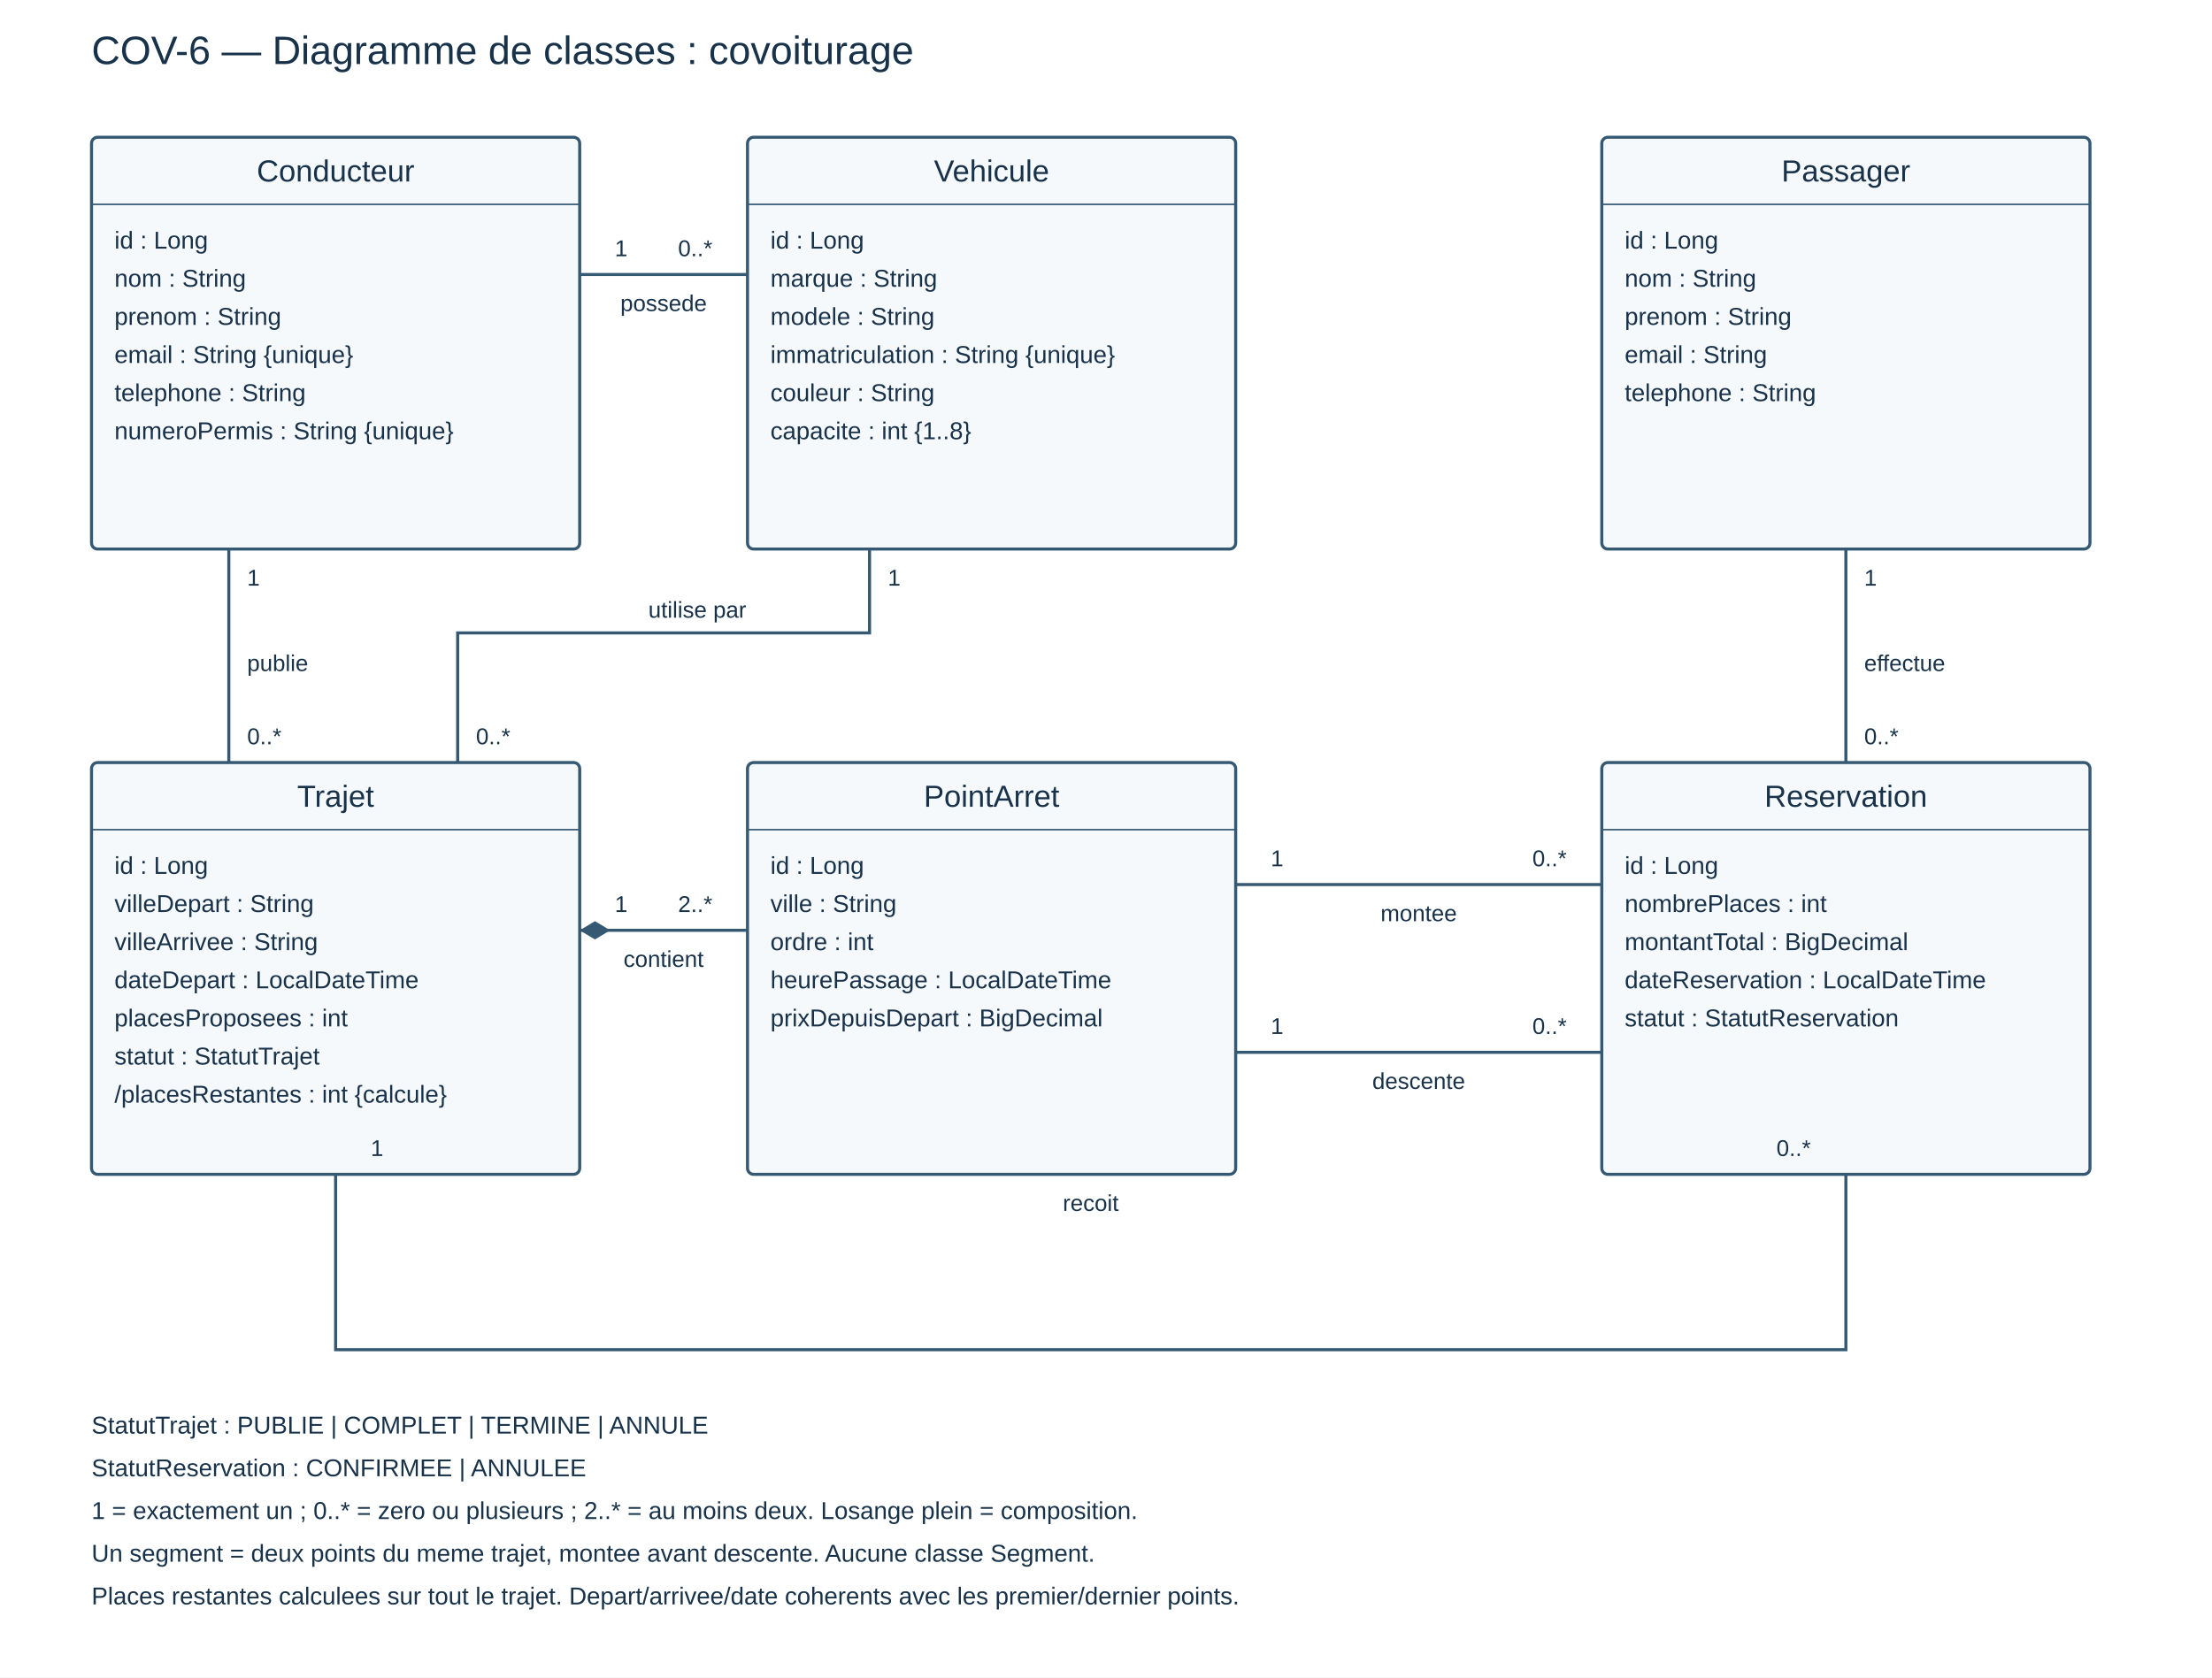
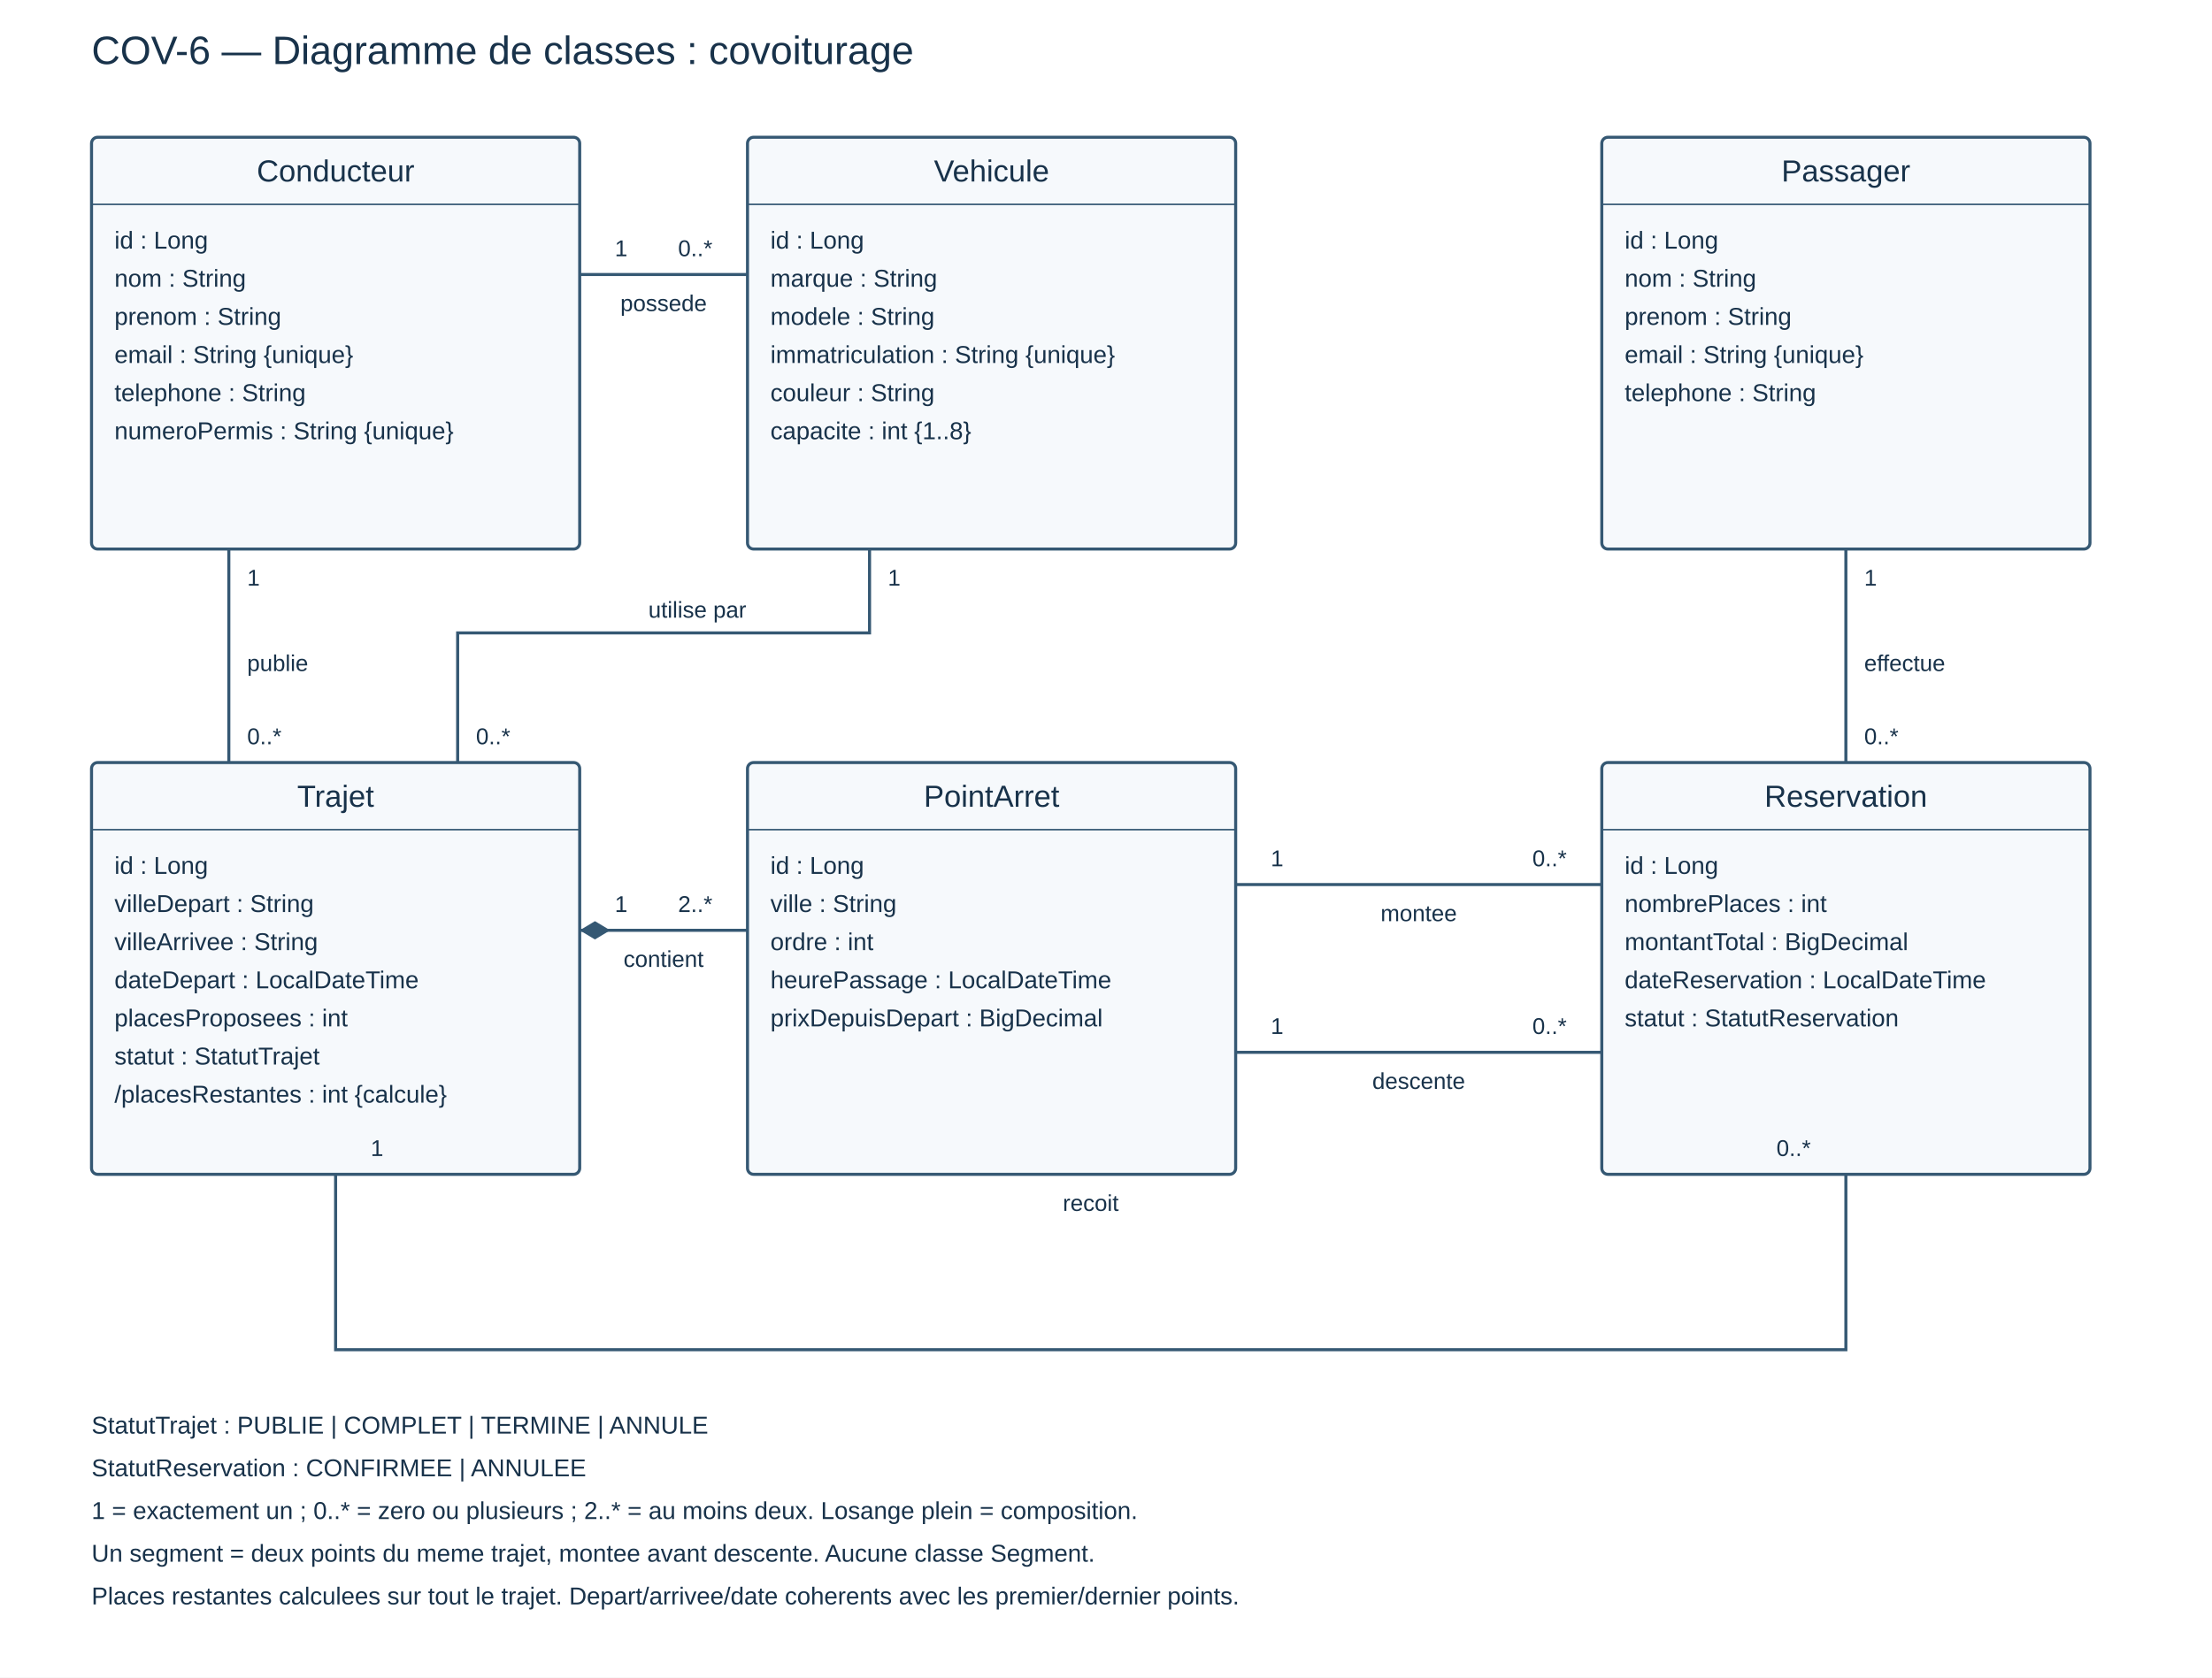
<svg xmlns="http://www.w3.org/2000/svg" width="1450" height="1100" viewBox="0 0 1450 1100">
  <rect width="1450" height="1100" fill="white" />
  <g font-family="Arial, sans-serif" fill="#18324a">
    <text x="60" y="42" font-size="26" text-anchor="start">COV-6 — Diagramme de classes : covoiturage</text>
    <rect x="60" y="90" width="320" height="270" rx="4" fill="#f6f9fc" stroke="#355873" stroke-width="2" />
    <path d="M 60 134 h 320" stroke="#355873" />
    <text x="220" y="119" font-size="20" text-anchor="middle">Conducteur</text>
    <text x="75" y="163" font-size="16" text-anchor="start">id : Long</text>
    <text x="75" y="188" font-size="16" text-anchor="start">nom : String</text>
    <text x="75" y="213" font-size="16" text-anchor="start">prenom : String</text>
    <text x="75" y="238" font-size="16" text-anchor="start">email : String {unique}</text>
    <text x="75" y="263" font-size="16" text-anchor="start">telephone : String</text>
    <text x="75" y="288" font-size="16" text-anchor="start">numeroPermis : String {unique}</text>
    <rect x="490" y="90" width="320" height="270" rx="4" fill="#f6f9fc" stroke="#355873" stroke-width="2" />
    <path d="M 490 134 h 320" stroke="#355873" />
    <text x="650" y="119" font-size="20" text-anchor="middle">Vehicule</text>
    <text x="505" y="163" font-size="16" text-anchor="start">id : Long</text>
    <text x="505" y="188" font-size="16" text-anchor="start">marque : String</text>
    <text x="505" y="213" font-size="16" text-anchor="start">modele : String</text>
    <text x="505" y="238" font-size="16" text-anchor="start">immatriculation : String {unique}</text>
    <text x="505" y="263" font-size="16" text-anchor="start">couleur : String</text>
    <text x="505" y="288" font-size="16" text-anchor="start">capacite : int {1..8}</text>
    <rect x="1050" y="90" width="320" height="270" rx="4" fill="#f6f9fc" stroke="#355873" stroke-width="2" />
    <path d="M 1050 134 h 320" stroke="#355873" />
    <text x="1210" y="119" font-size="20" text-anchor="middle">Passager</text>
    <text x="1065" y="163" font-size="16" text-anchor="start">id : Long</text>
    <text x="1065" y="188" font-size="16" text-anchor="start">nom : String</text>
    <text x="1065" y="213" font-size="16" text-anchor="start">prenom : String</text>
-     <text x="1065" y="238" font-size="16" text-anchor="start">email : String</text>
+     <text x="1065" y="238" font-size="16" text-anchor="start">email : String {unique}</text>
    <text x="1065" y="263" font-size="16" text-anchor="start">telephone : String</text>
    <rect x="60" y="500" width="320" height="270" rx="4" fill="#f6f9fc" stroke="#355873" stroke-width="2" />
    <path d="M 60 544 h 320" stroke="#355873" />
    <text x="220" y="529" font-size="20" text-anchor="middle">Trajet</text>
    <text x="75" y="573" font-size="16" text-anchor="start">id : Long</text>
    <text x="75" y="598" font-size="16" text-anchor="start">villeDepart : String</text>
    <text x="75" y="623" font-size="16" text-anchor="start">villeArrivee : String</text>
    <text x="75" y="648" font-size="16" text-anchor="start">dateDepart : LocalDateTime</text>
    <text x="75" y="673" font-size="16" text-anchor="start">placesProposees : int</text>
    <text x="75" y="698" font-size="16" text-anchor="start">statut : StatutTrajet</text>
    <text x="75" y="723" font-size="16" text-anchor="start">/placesRestantes : int {calcule}</text>
    <rect x="490" y="500" width="320" height="270" rx="4" fill="#f6f9fc" stroke="#355873" stroke-width="2" />
    <path d="M 490 544 h 320" stroke="#355873" />
    <text x="650" y="529" font-size="20" text-anchor="middle">PointArret</text>
    <text x="505" y="573" font-size="16" text-anchor="start">id : Long</text>
    <text x="505" y="598" font-size="16" text-anchor="start">ville : String</text>
    <text x="505" y="623" font-size="16" text-anchor="start">ordre : int</text>
    <text x="505" y="648" font-size="16" text-anchor="start">heurePassage : LocalDateTime</text>
    <text x="505" y="673" font-size="16" text-anchor="start">prixDepuisDepart : BigDecimal</text>
    <rect x="1050" y="500" width="320" height="270" rx="4" fill="#f6f9fc" stroke="#355873" stroke-width="2" />
    <path d="M 1050 544 h 320" stroke="#355873" />
    <text x="1210" y="529" font-size="20" text-anchor="middle">Reservation</text>
    <text x="1065" y="573" font-size="16" text-anchor="start">id : Long</text>
    <text x="1065" y="598" font-size="16" text-anchor="start">nombrePlaces : int</text>
    <text x="1065" y="623" font-size="16" text-anchor="start">montantTotal : BigDecimal</text>
    <text x="1065" y="648" font-size="16" text-anchor="start">dateReservation : LocalDateTime</text>
    <text x="1065" y="673" font-size="16" text-anchor="start">statut : StatutReservation</text>
    <polyline points="380,180 490,180" fill="none" stroke="#355873" stroke-width="2" />
    <text x="403" y="168" font-size="15" text-anchor="start">1</text>
    <text x="467" y="168" font-size="15" text-anchor="end">0..*</text>
    <text x="435" y="204" font-size="15" text-anchor="middle">possede</text>
    <polyline points="150,360 150,500" fill="none" stroke="#355873" stroke-width="2" />
    <text x="162" y="384" font-size="15" text-anchor="start">1</text>
    <text x="162" y="488" font-size="15" text-anchor="start">0..*</text>
    <text x="162" y="440" font-size="15" text-anchor="start">publie</text>
    <polyline points="570,360 570,415 300,415 300,500" fill="none" stroke="#355873" stroke-width="2" />
    <text x="582" y="384" font-size="15" text-anchor="start">1</text>
    <text x="312" y="488" font-size="15" text-anchor="start">0..*</text>
    <text x="425" y="405" font-size="15" text-anchor="start">utilise par</text>
    <polyline points="380,610 490,610" fill="none" stroke="#355873" stroke-width="2" />
    <polygon points="380,610 390,604 400,610 390,616" fill="#355873" />
    <text x="403" y="598" font-size="15" text-anchor="start">1</text>
    <text x="467" y="598" font-size="15" text-anchor="end">2..*</text>
    <text x="435" y="634" font-size="15" text-anchor="middle">contient</text>
    <polyline points="1210,360 1210,500" fill="none" stroke="#355873" stroke-width="2" />
    <text x="1222" y="384" font-size="15" text-anchor="start">1</text>
    <text x="1222" y="488" font-size="15" text-anchor="start">0..*</text>
    <text x="1222" y="440" font-size="15" text-anchor="start">effectue</text>
    <polyline points="220,770 220,885 1210,885 1210,770" fill="none" stroke="#355873" stroke-width="2" />
    <text x="243" y="758" font-size="15" text-anchor="start">1</text>
    <text x="1187" y="758" font-size="15" text-anchor="end">0..*</text>
    <text x="715" y="794" font-size="15" text-anchor="middle">recoit</text>
    <polyline points="810,580 1050,580" fill="none" stroke="#355873" stroke-width="2" />
    <text x="833" y="568" font-size="15" text-anchor="start">1</text>
    <text x="1027" y="568" font-size="15" text-anchor="end">0..*</text>
    <text x="930" y="604" font-size="15" text-anchor="middle">montee</text>
    <polyline points="810,690 1050,690" fill="none" stroke="#355873" stroke-width="2" />
    <text x="833" y="678" font-size="15" text-anchor="start">1</text>
    <text x="1027" y="678" font-size="15" text-anchor="end">0..*</text>
    <text x="930" y="714" font-size="15" text-anchor="middle">descente</text>
    <text x="60" y="940" font-size="16" text-anchor="start">StatutTrajet : PUBLIE | COMPLET | TERMINE | ANNULE</text>
    <text x="60" y="968" font-size="16" text-anchor="start">StatutReservation : CONFIRMEE | ANNULEE</text>
    <text x="60" y="996" font-size="16" text-anchor="start">1 = exactement un ; 0..* = zero ou plusieurs ; 2..* = au moins deux. Losange plein = composition.</text>
    <text x="60" y="1024" font-size="16" text-anchor="start">Un segment = deux points du meme trajet, montee avant descente. Aucune classe Segment.</text>
    <text x="60" y="1052" font-size="16" text-anchor="start">Places restantes calculees sur tout le trajet. Depart/arrivee/date coherents avec les premier/dernier points.</text>
  </g>
</svg>
